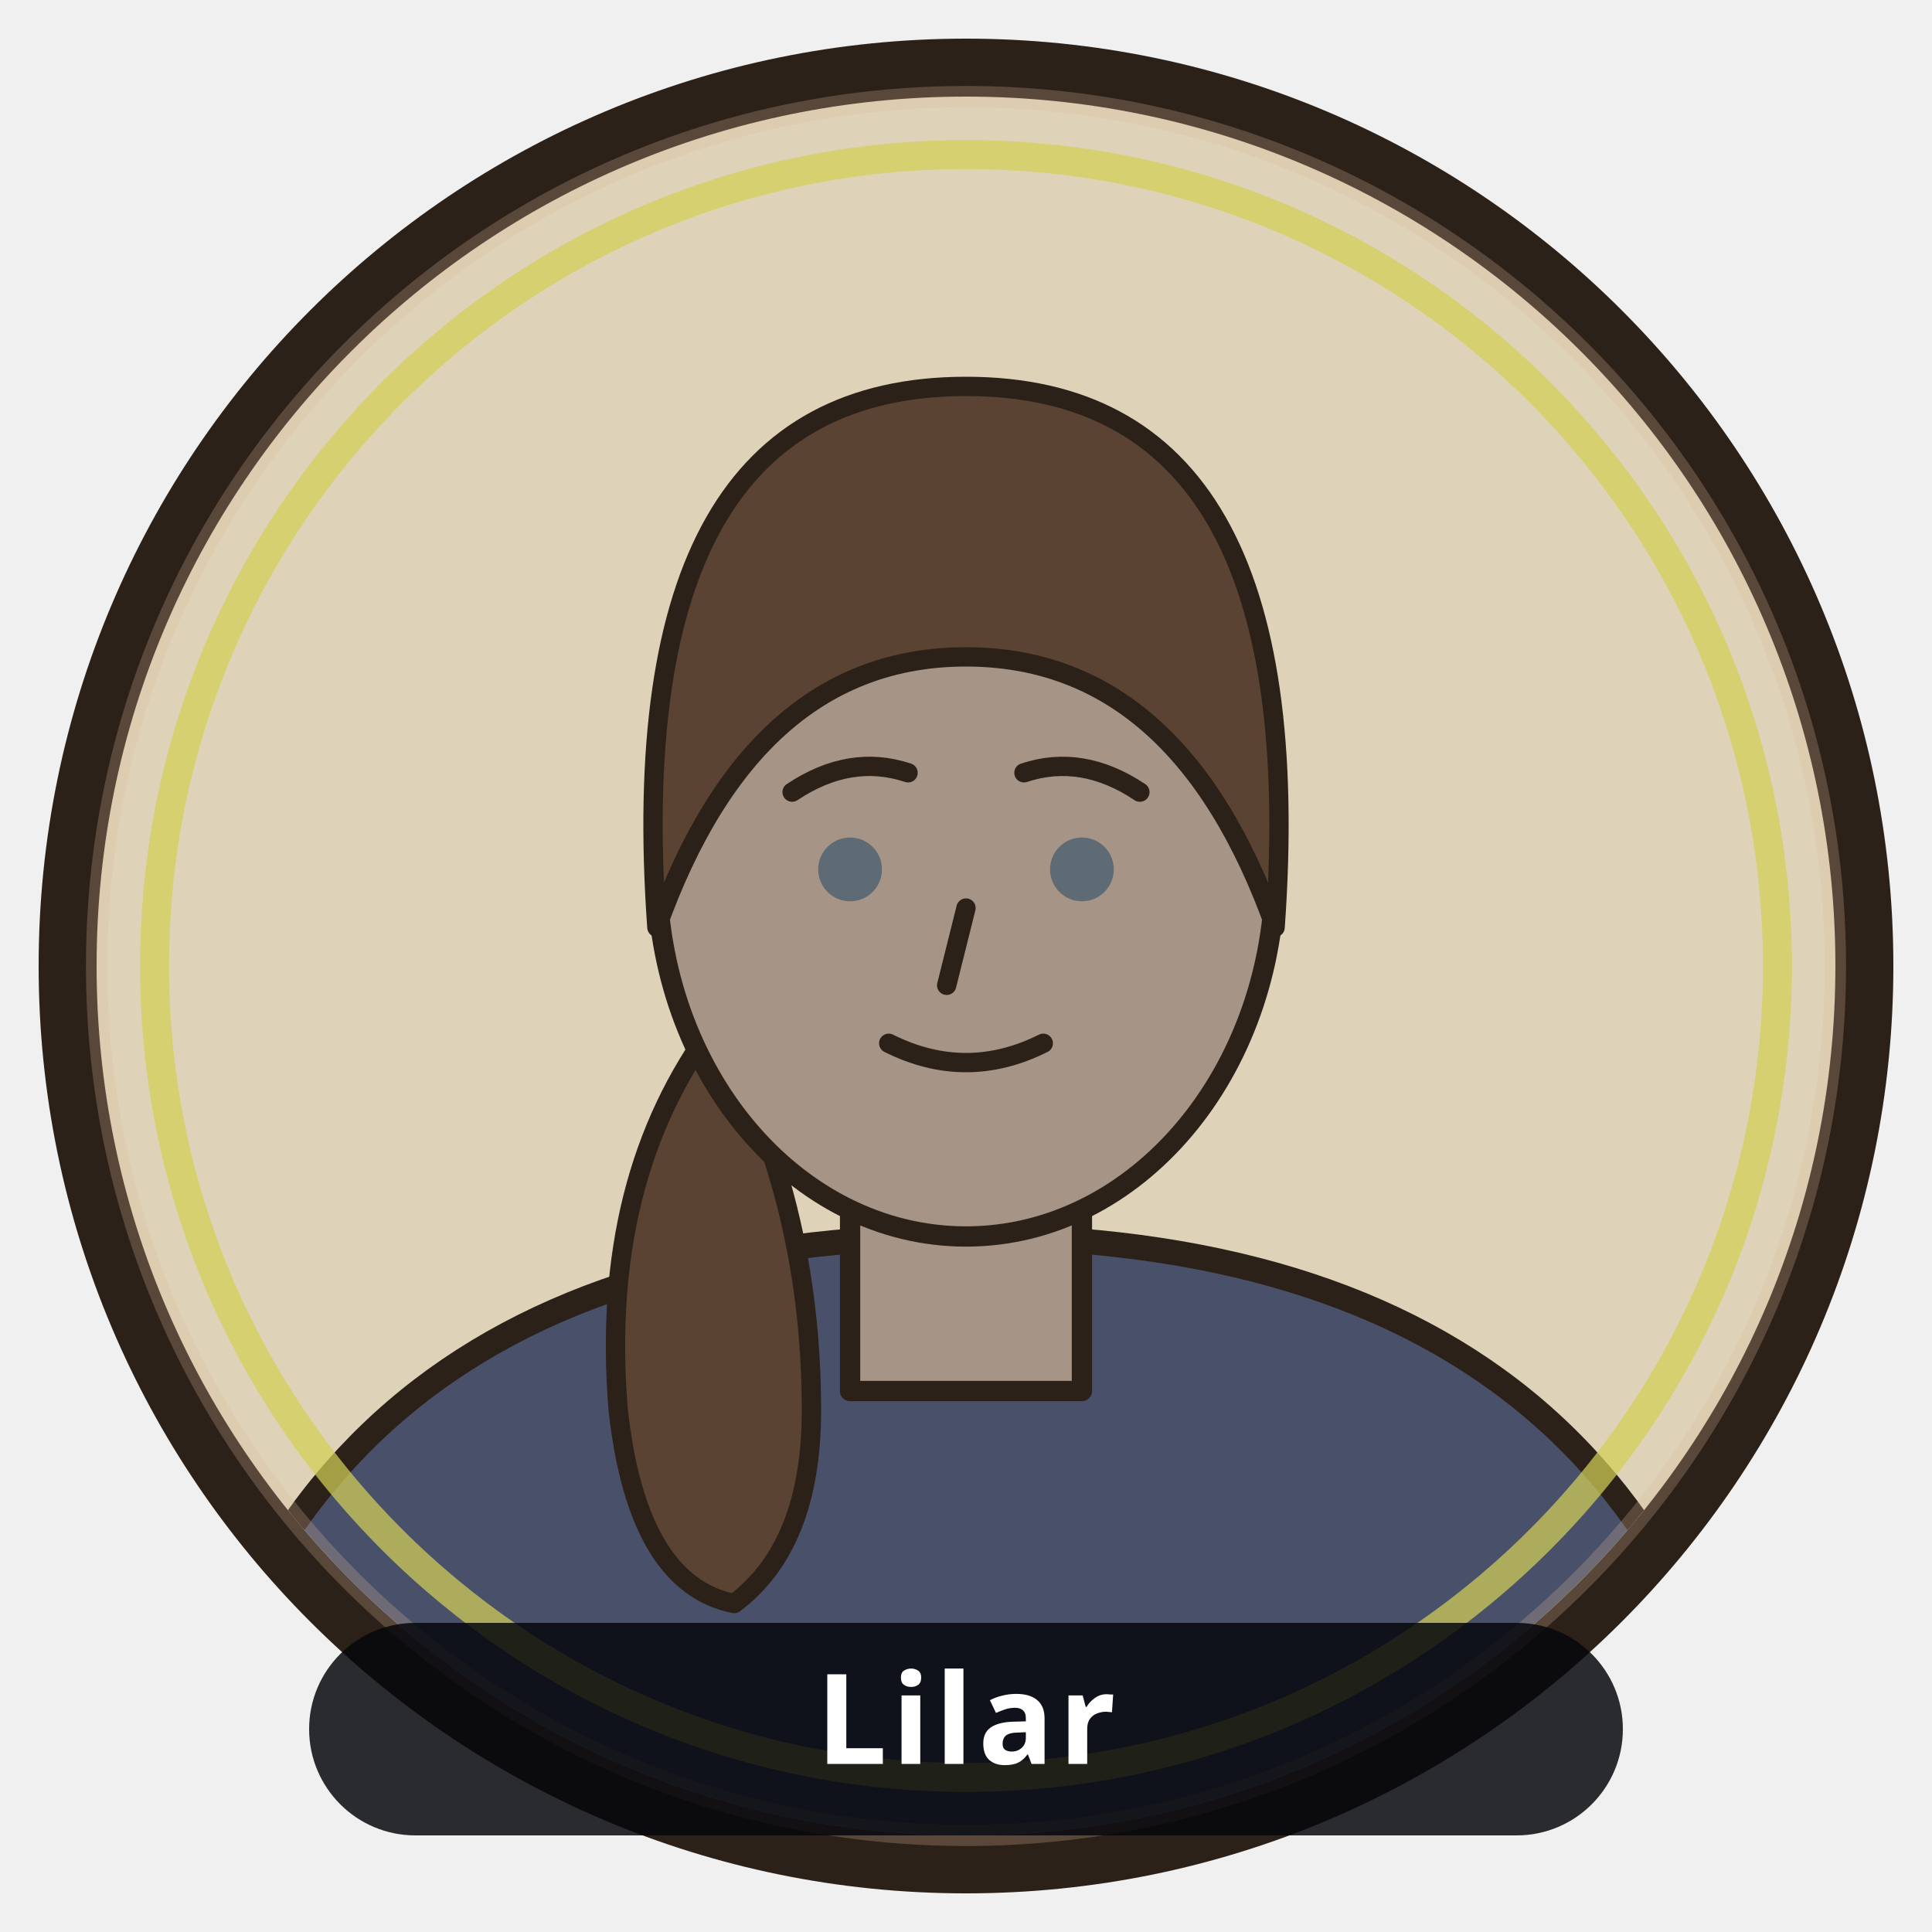
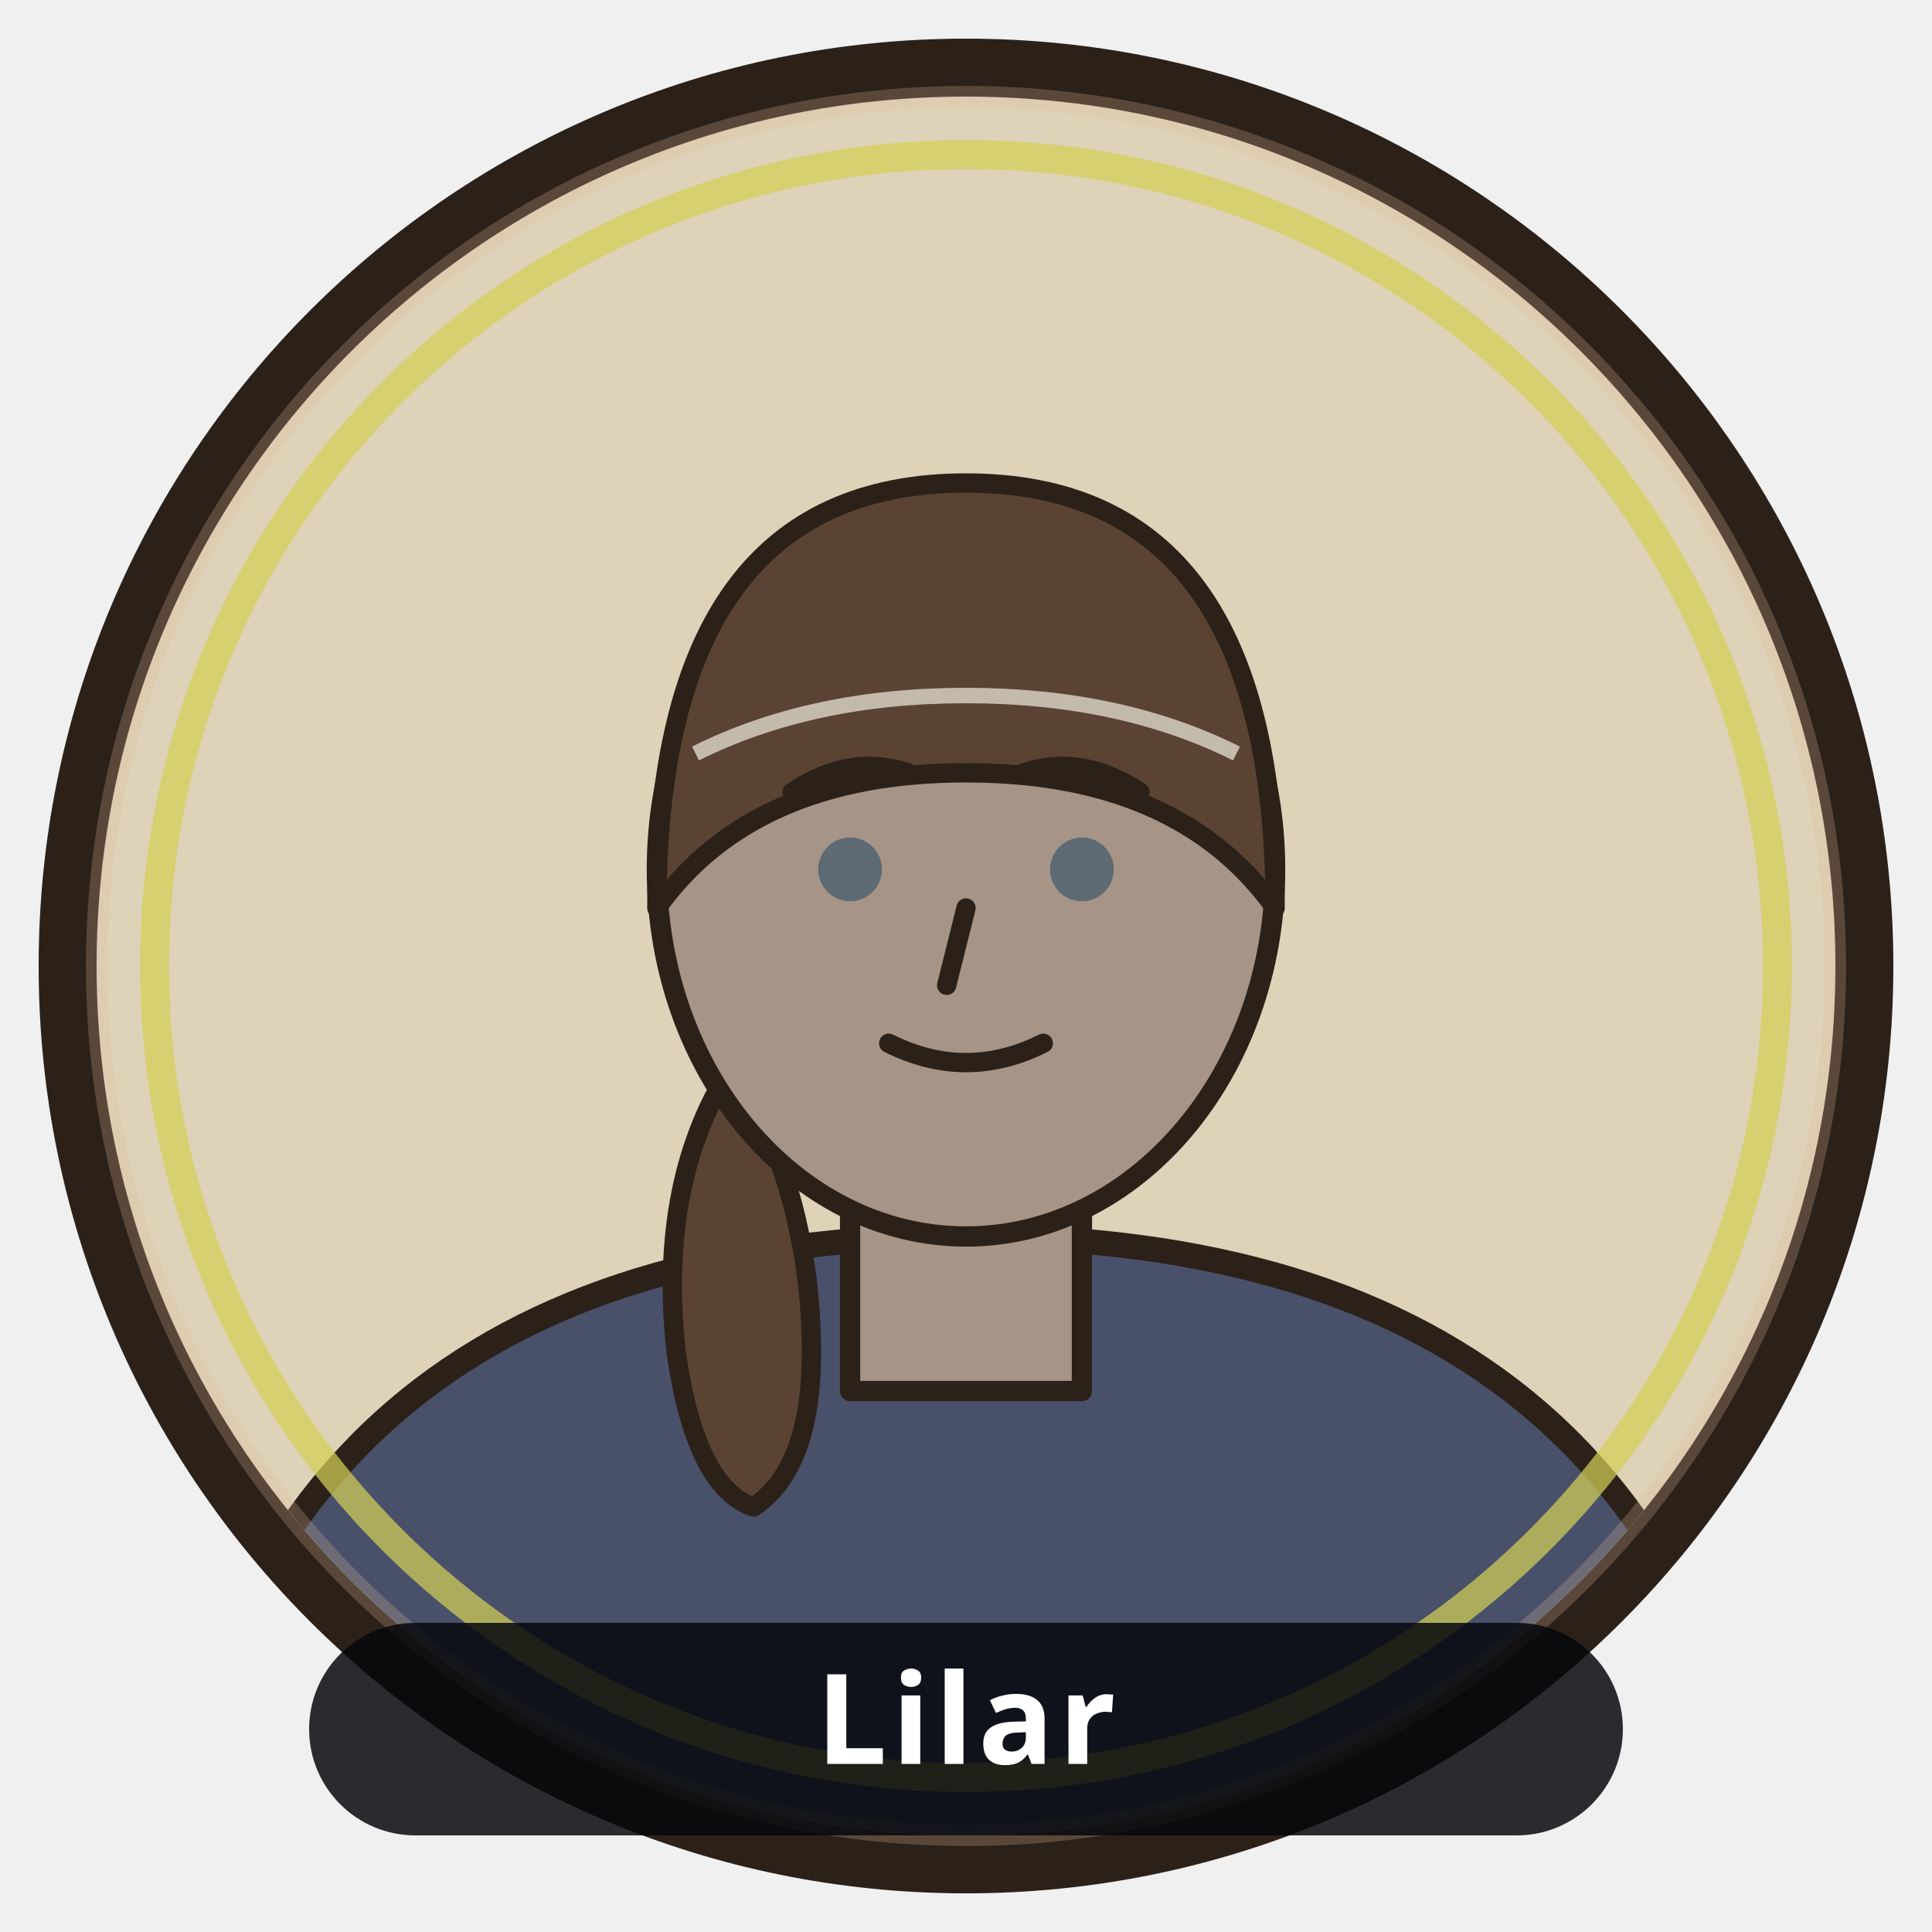
<svg xmlns="http://www.w3.org/2000/svg" viewBox="0 0 100 100" role="img" aria-label="lilar token">
  <style>
.ring{fill:#ded2b8;stroke:#2c2118;stroke-width:3;}
.gold{fill:none;stroke:hsl(59 58% 58%);stroke-width:1.5;opacity:.72;}
.cloak{fill:#49506a;stroke:#2c2118;stroke-width:1.3;stroke-linejoin:round;}
.skin{fill:#a69486;stroke:#2c2118;stroke-width:1.05;stroke-linejoin:round;}
.hair{fill:#5a4332;stroke:#2c2118;stroke-width:1;stroke-linejoin:round;}
.ln{fill:none;stroke:#2c2118;stroke-width:1;stroke-linecap:round;}
.hl{fill:none;stroke:#d7d0c2;stroke-width:.8;opacity:.84;}
.eye{fill:#5e6a74;}
.horn{fill:#75615a;stroke:#2c2118;stroke-width:.9;}
.tooth{fill:#dfd9cc;stroke:#2c2118;stroke-width:.6;}
.scale{fill:#6f7b8d;stroke:#2c2118;stroke-width:.7;opacity:.8;}
</style>
  <circle class="ring" cx="50" cy="50" r="46.5" />
  <clipPath id="t">
    <circle cx="50" cy="50" r="45" />
  </clipPath>
  <g clip-path="url(#t)">
    <path class="cloak" d="M8,100 q4,-36 42,-36 q38,0 42,36 Z" />
    <rect class="skin" x="44" y="58" width="12" height="14" />
-     <path class="hair" d="M37,53 q-6,8 -5,20 q1,9 6,10 q4,-3 4,-10 q0,-11 -5,-20 Z" />
+     <path class="hair" d="M38,55 q-4,6 -3,15 q1,7 4,8 q3,-2 3,-8 q0,-8 -4,-15 Z" />
    <ellipse class="skin" cx="50" cy="45" rx="16" ry="19" />
-     <path class="hair" d="M34,48 q-2,-28 16,-28 q18,0 16,28 q-5,-14 -16,-14 q-11,0 -16,14 Z" />
+     <path class="hair" d="M34,47 q0,-22 16,-22 q16,0 16,22 q-5,-7 -16,-7 q-11,0 -16,7 Z" />
    <circle class="eye" cx="44" cy="45" r="1.65" />
    <circle class="eye" cx="56" cy="45" r="1.65" />
    <path class="ln" d="M41,41 q3,-2 6,-1 M53,40 q3,-1 6,1" stroke-width=".9" />
    <line class="ln" x1="50" y1="47" x2="49" y2="51" stroke-width=".8" />
    <path class="ln" d="M46,54 q4,2 8,0" stroke-width=".92" />
+     <path class="hl" d="M36,39 q6,-3 14,-3 q8,0 14,3" />
  </g>
  <circle class="gold" cx="50" cy="50" r="42" />
  <circle cx="50" cy="50" r="45" fill="none" stroke="hsl(33 44% 72%)" stroke-opacity=".26" stroke-width="1.1" />
  <rect x="16" y="84" width="68" height="11" rx="5.5" fill="#05070b" fill-opacity="0.84" />
  <text x="50" y="91.3" text-anchor="middle" font-family="Verdana, sans-serif" font-size="6.5" font-weight="700" letter-spacing="0.25" fill="#ffffff">Lilar</text>
</svg>
